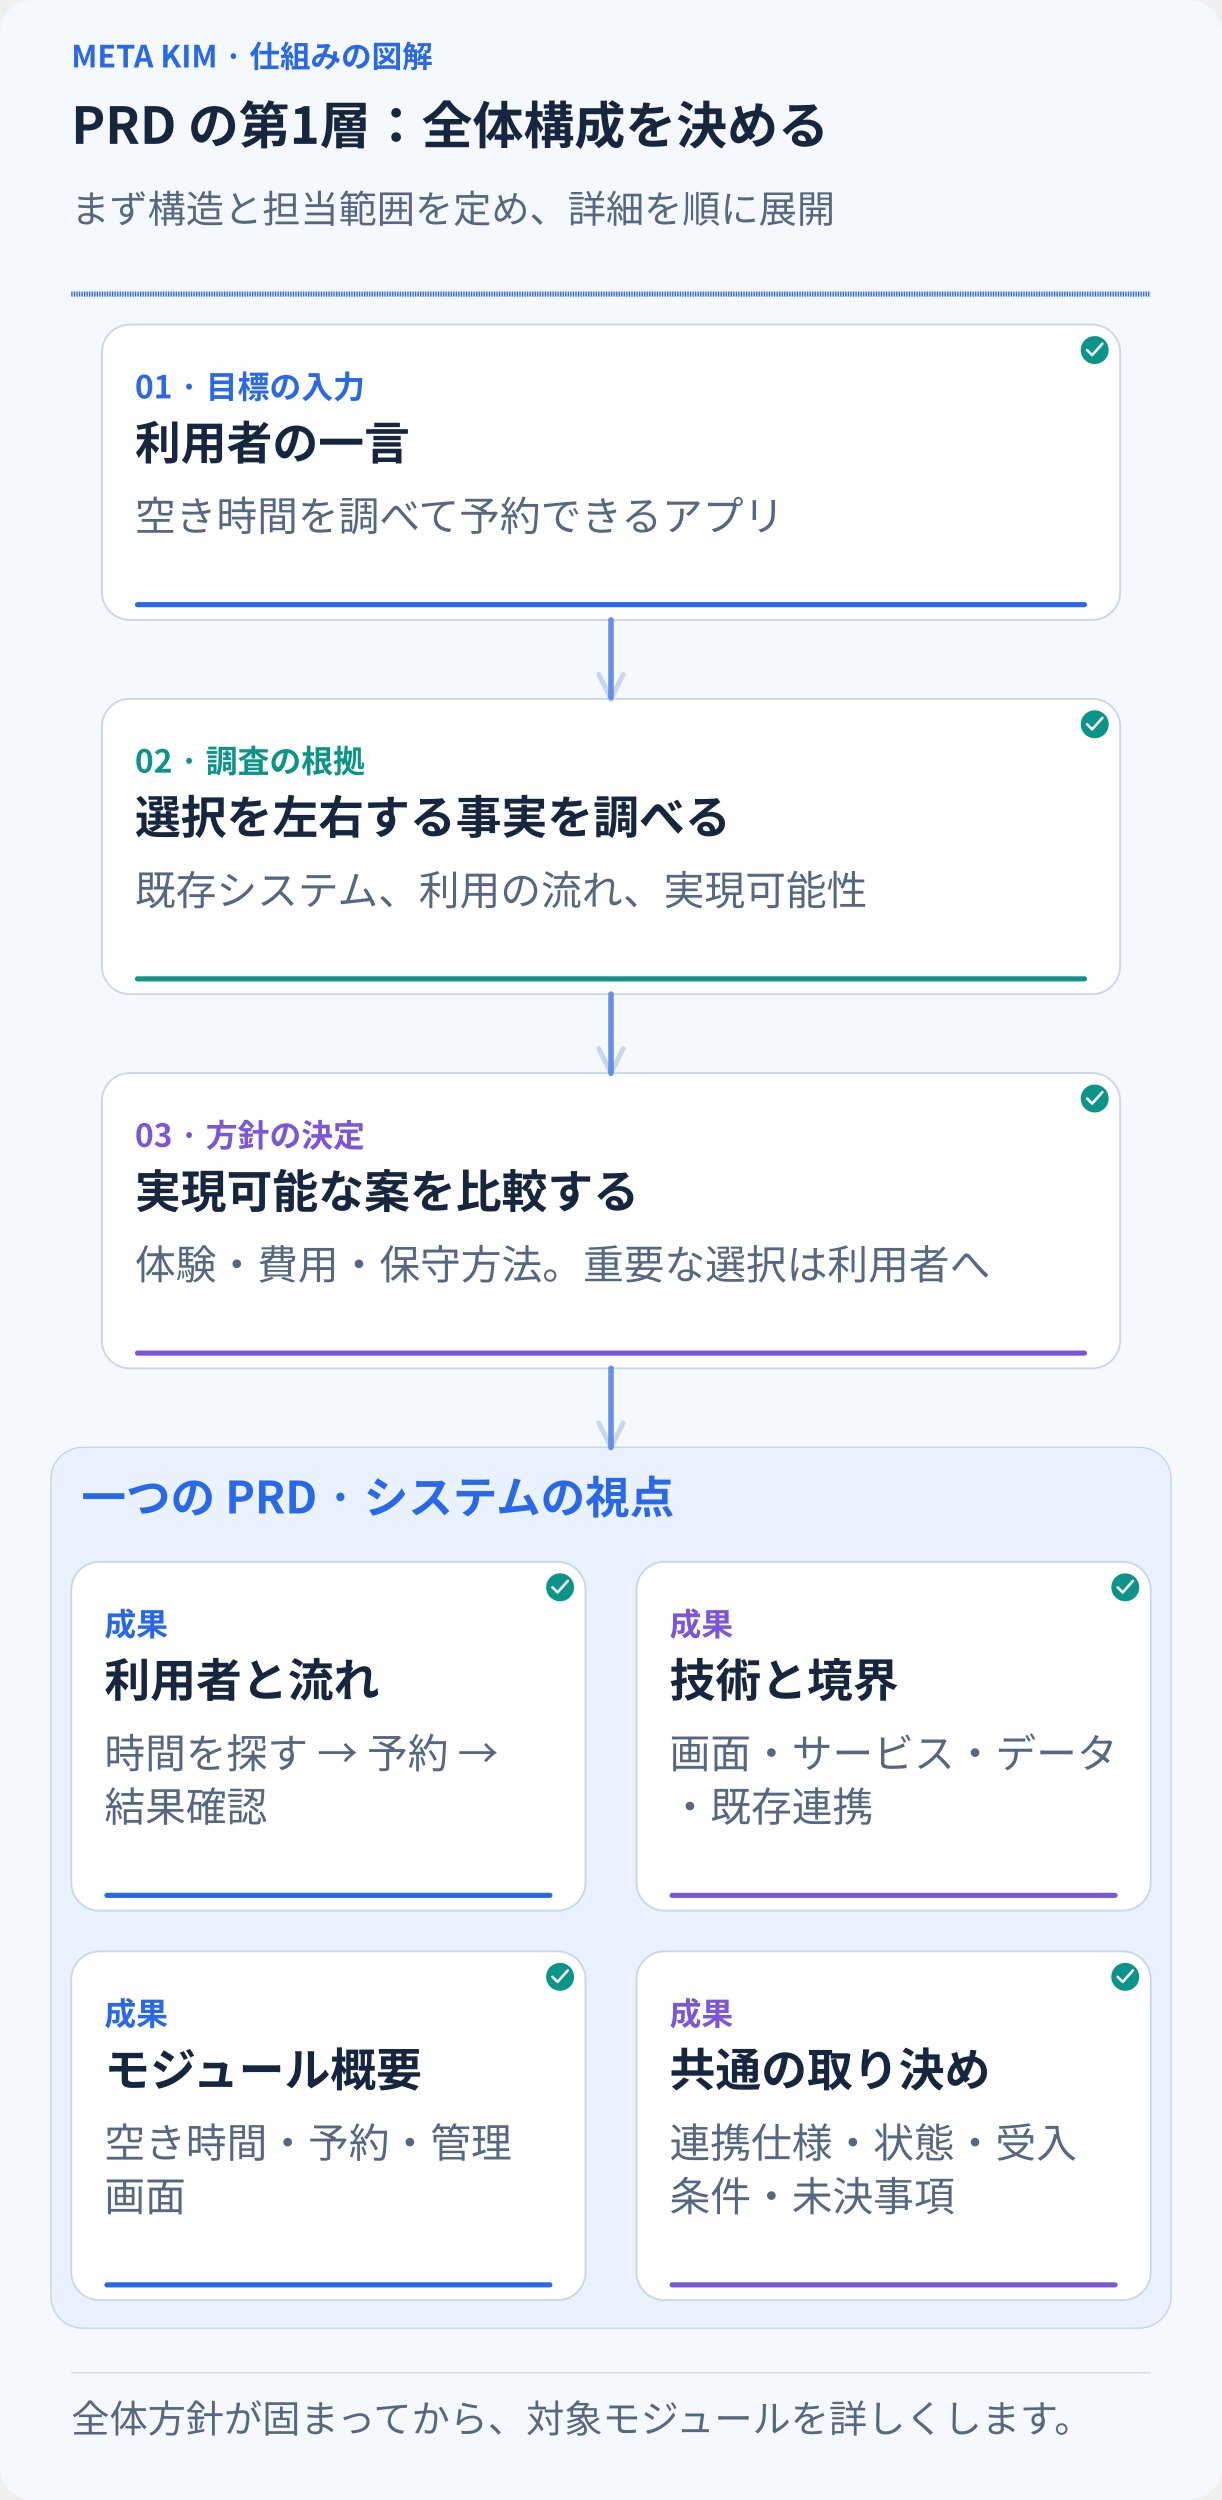
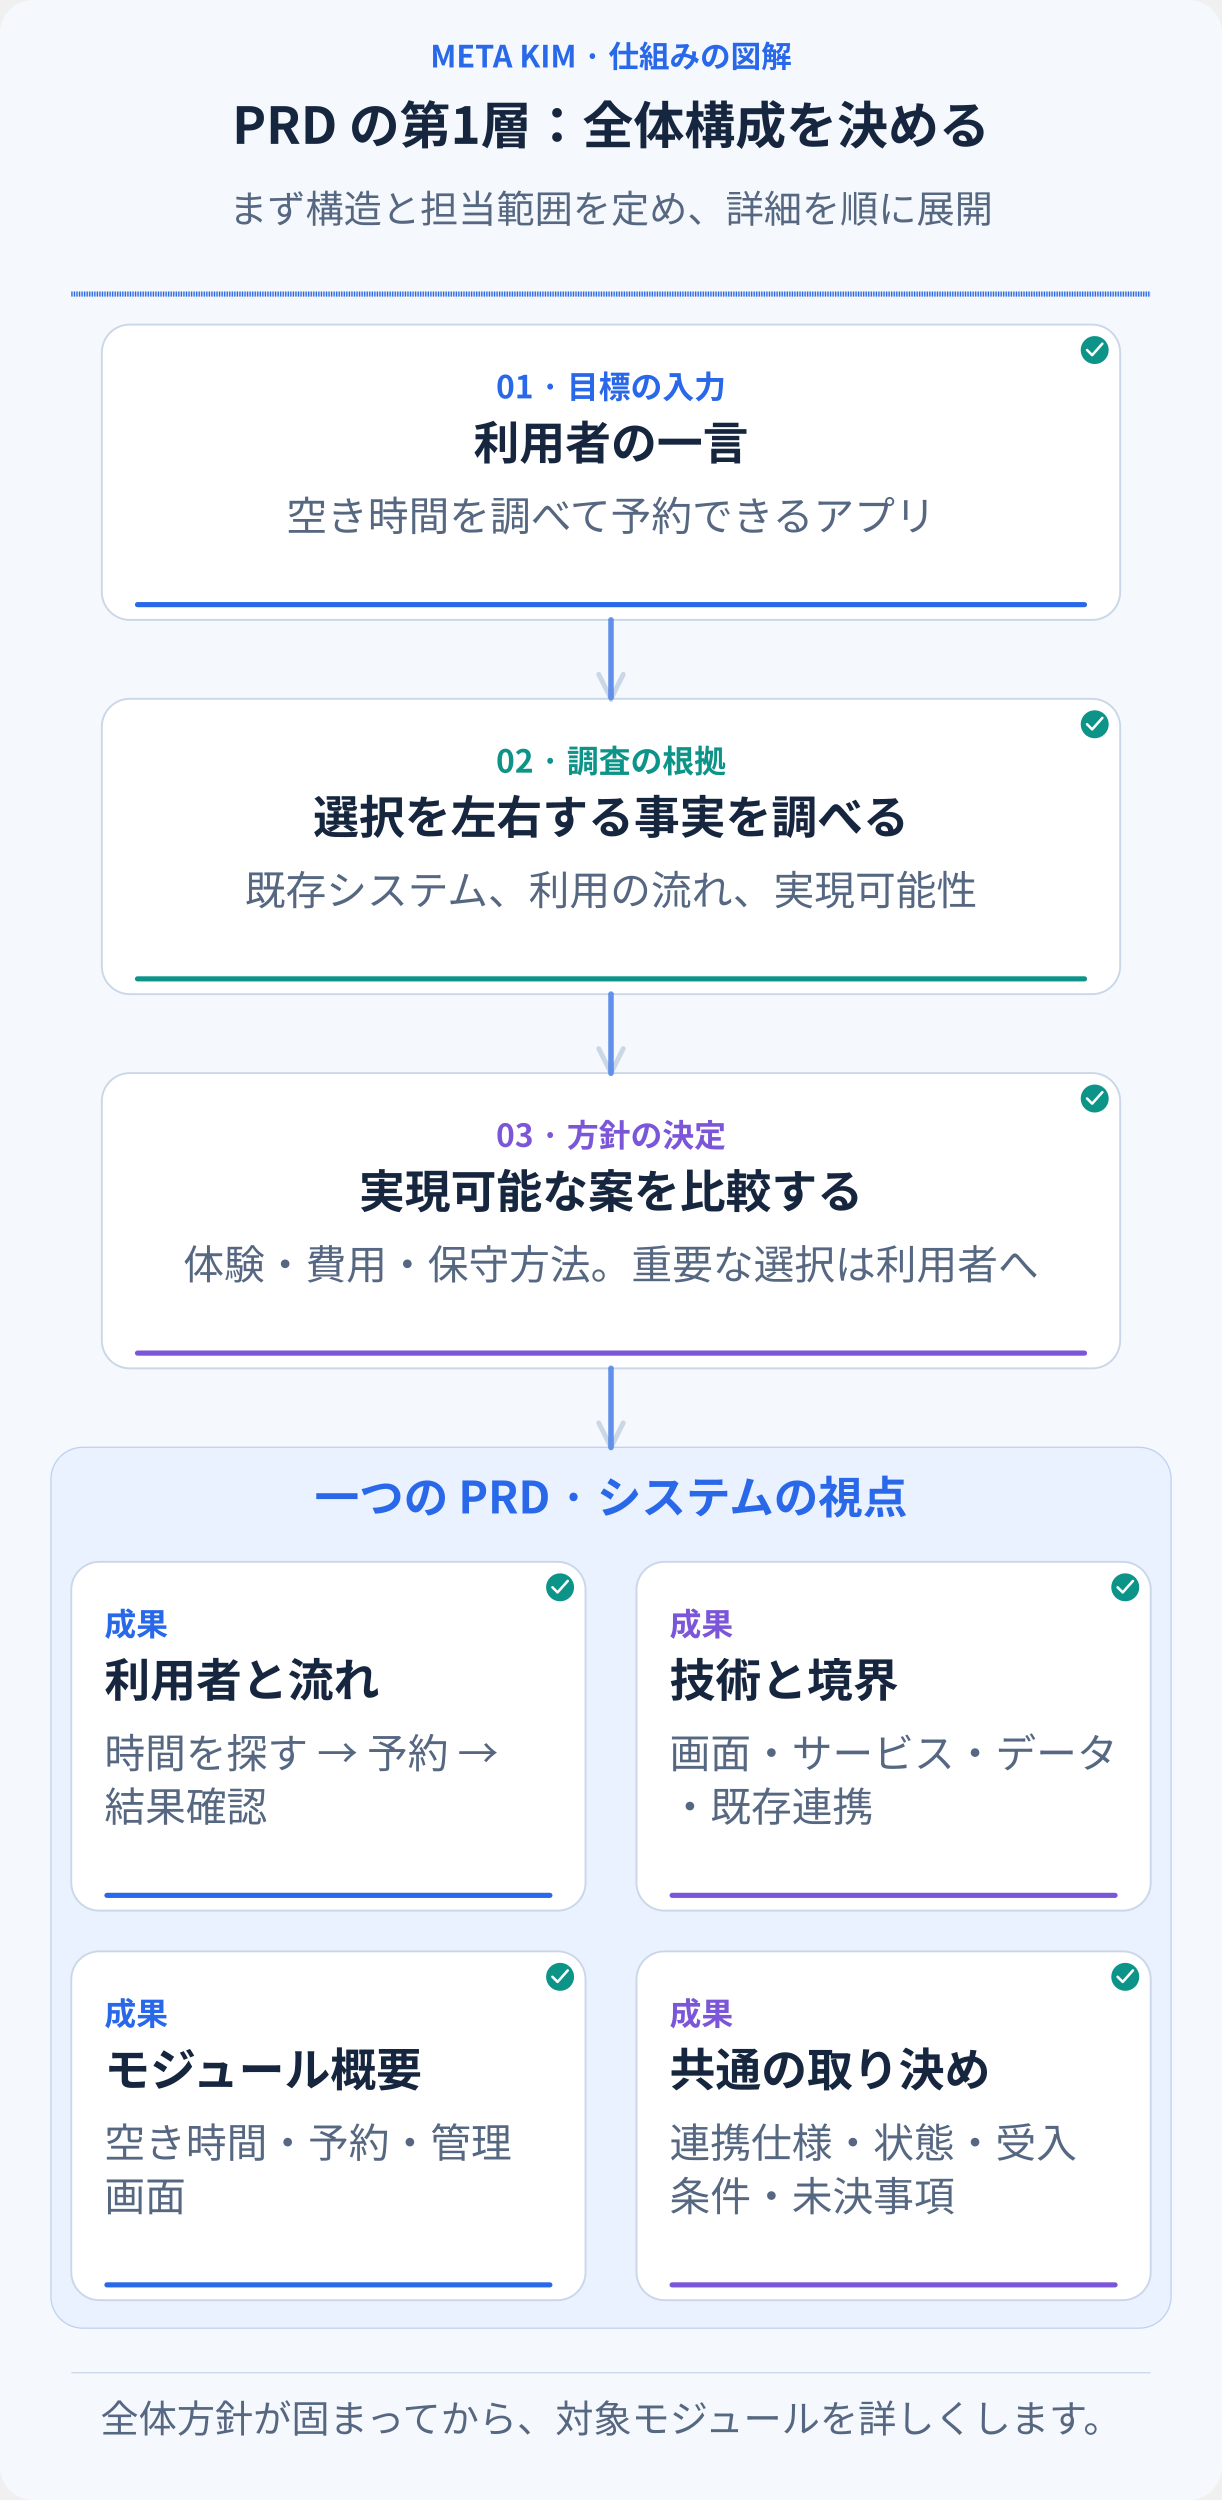
<svg xmlns="http://www.w3.org/2000/svg" width="960" height="1964" viewBox="0 0 960 1964" role="img" aria-labelledby="title description" lang="ja-JP" xml:lang="ja-JP">
  <defs>
    <marker id="arrow" viewBox="0 0 10 10" refX="9" refY="5" markerWidth="8" markerHeight="8" orient="auto-start-reverse">
      <path d="M1 1L9 5L1 9" fill="none" stroke="#cad7e8" stroke-width="1.6" stroke-linecap="round" />
    </marker>
    <marker id="back-arrow" viewBox="0 0 10 10" refX="9" refY="5" markerWidth="8" markerHeight="8" orient="auto">
      <path d="M1 1L9 5L1 9" fill="none" stroke="#7c56d8" stroke-width="1.6" stroke-linecap="round" />
    </marker>
  </defs>
  <style>text{font-family:"Noto Sans CJK JP","Yu Gothic",Arial,sans-serif}.clock{stroke-dasharray:1;stroke-dashoffset:0;animation:clock 28s linear infinite}@keyframes clock{from{stroke-dashoffset:1}to{stroke-dashoffset:0}}@keyframes m0{0%,2%{opacity:0}3.2%,13.8%{opacity:1}15%,100%{opacity:0}}.m0{opacity:0;animation:m0 28s ease-in-out infinite}
@keyframes m1{0%,15%{opacity:0}16.5%,100%{opacity:1}}.m1{opacity:1;animation:m1 28s ease-in-out infinite}
@keyframes m2{0%,2%{transform:scaleX(0)}15%,100%{transform:scaleX(1)}}.m2{transform:scaleX(1);transform-box:fill-box;transform-origin:left center;animation:m2 28s ease-in-out infinite}
@keyframes m3{0%,16%{opacity:0}17.2%,27.8%{opacity:1}29%,100%{opacity:0}}.m3{opacity:0;animation:m3 28s ease-in-out infinite}
@keyframes m4{0%,29%{opacity:0}30.5%,100%{opacity:1}}.m4{opacity:1;animation:m4 28s ease-in-out infinite}
@keyframes m5{0%,16%{transform:scaleX(0)}29%,100%{transform:scaleX(1)}}.m5{transform:scaleX(1);transform-box:fill-box;transform-origin:left center;animation:m5 28s ease-in-out infinite}
@keyframes m6{0%,23%{stroke-dashoffset:1;opacity:0}24%{opacity:1}29%,100%{stroke-dashoffset:0;opacity:.8}}.m6{stroke-dashoffset:0;opacity:.65;animation:m6 28s ease-in-out infinite}
@keyframes m7{0%,30%{opacity:0}31.2%,41.8%{opacity:1}43%,100%{opacity:0}}.m7{opacity:0;animation:m7 28s ease-in-out infinite}
@keyframes m8{0%,43%{opacity:0}44.5%,100%{opacity:1}}.m8{opacity:1;animation:m8 28s ease-in-out infinite}
@keyframes m9{0%,30%{transform:scaleX(0)}43%,100%{transform:scaleX(1)}}.m9{transform:scaleX(1);transform-box:fill-box;transform-origin:left center;animation:m9 28s ease-in-out infinite}
@keyframes m10{0%,37%{stroke-dashoffset:1;opacity:0}38%{opacity:1}43%,100%{stroke-dashoffset:0;opacity:.8}}.m10{stroke-dashoffset:0;opacity:.65;animation:m10 28s ease-in-out infinite}
@keyframes m11{0%,43%{stroke-dashoffset:1;opacity:0}44%{opacity:1}49%,100%{stroke-dashoffset:0;opacity:.8}}.m11{stroke-dashoffset:0;opacity:.65;animation:m11 28s ease-in-out infinite}
@keyframes m12{0%,49%{opacity:0}50.2%,63.8%{opacity:1}65%,100%{opacity:0}}.m12{opacity:0;animation:m12 28s ease-in-out infinite}
@keyframes m13{0%,65%{opacity:0}66.5%,100%{opacity:1}}.m13{opacity:1;animation:m13 28s ease-in-out infinite}
@keyframes m14{0%,49%{transform:scaleX(0)}65%,100%{transform:scaleX(1)}}.m14{transform:scaleX(1);transform-box:fill-box;transform-origin:left center;animation:m14 28s ease-in-out infinite}
@keyframes m15{0%,57%{opacity:0}58.2%,71.8%{opacity:1}73%,100%{opacity:0}}.m15{opacity:0;animation:m15 28s ease-in-out infinite}
@keyframes m16{0%,73%{opacity:0}74.5%,100%{opacity:1}}.m16{opacity:1;animation:m16 28s ease-in-out infinite}
@keyframes m17{0%,57%{transform:scaleX(0)}73%,100%{transform:scaleX(1)}}.m17{transform:scaleX(1);transform-box:fill-box;transform-origin:left center;animation:m17 28s ease-in-out infinite}
@keyframes m18{0%,65%{opacity:0}66.2%,79.8%{opacity:1}81%,100%{opacity:0}}.m18{opacity:0;animation:m18 28s ease-in-out infinite}
@keyframes m19{0%,81%{opacity:0}82.5%,100%{opacity:1}}.m19{opacity:1;animation:m19 28s ease-in-out infinite}
@keyframes m20{0%,65%{transform:scaleX(0)}81%,100%{transform:scaleX(1)}}.m20{transform:scaleX(1);transform-box:fill-box;transform-origin:left center;animation:m20 28s ease-in-out infinite}
@keyframes m21{0%,73%{opacity:0}74.2%,87.8%{opacity:1}89%,100%{opacity:0}}.m21{opacity:0;animation:m21 28s ease-in-out infinite}
@keyframes m22{0%,89%{opacity:0}90.5%,100%{opacity:1}}.m22{opacity:1;animation:m22 28s ease-in-out infinite}
@keyframes m23{0%,73%{transform:scaleX(0)}89%,100%{transform:scaleX(1)}}.m23{transform:scaleX(1);transform-box:fill-box;transform-origin:left center;animation:m23 28s ease-in-out infinite}@media(prefers-reduced-motion:reduce){*{animation:none!important}.focus,.clock{display:none}.completed{opacity:1}.progress{transform:scaleX(1)}.transfer{stroke-dashoffset:0;opacity:.45}}</style>
  <rect width="960" height="1964" rx="26" fill="#f5f8fc" />
-   <text x="56" y="53" font-size="24" font-weight="700" fill="#2968e8" text-anchor="start">
-     <tspan x="56" dy="0">META KIM · 仕組みの図解</tspan>
+   <text x="480" y="53" font-size="24" font-weight="700" fill="#2968e8" text-anchor="middle">
+     <tspan x="480" dy="0">META KIM · 仕組みの図解</tspan>
  </text>
-   <text x="56" y="113" font-size="40" font-weight="750" fill="#17263f" text-anchor="start">
-     <tspan x="56" dy="0">PRD の第1層：全体構成を決める</tspan>
+   <text x="480" y="113" font-size="40" font-weight="750" fill="#17263f" text-anchor="middle">
+     <tspan x="480" dy="0">PRD の第1層：全体構成を決める</tspan>
  </text>
-   <text x="56" y="175" font-size="30" font-weight="450" fill="#566782" text-anchor="start">
-     <tspan x="56" dy="0">まず構造と担当範囲を定め、詳細を順に展開</tspan>
+   <text x="480" y="175" font-size="30" font-weight="450" fill="#566782" text-anchor="middle">
+     <tspan x="480" dy="0">まず構造と担当範囲を定め、詳細を順に展開</tspan>
  </text>
  <path d="M56 231H904" stroke="#dce5f2" stroke-width="4" />
  <path class="clock" pathLength="1" d="M56 231H904" stroke="#2968e8" stroke-width="4" />
  <g class="node" data-label="利用者の一言" data-box="80,255,800,232">
    <rect x="80" y="255" width="800" height="232" rx="22" fill="#fff" stroke="#cad7e8" stroke-width="1.5" />
    <rect class="focus m0" x="80" y="255" width="800" height="232" rx="22" fill="#2968e8" fill-opacity=".055" stroke="#2968e8" stroke-width="3" />
-     <text x="106" y="313" font-size="25" font-weight="700" fill="#2968e8" text-anchor="start">
-       <tspan x="106" dy="0">01 · 目標の入力</tspan>
+     <text x="480" y="313" font-size="25" font-weight="700" fill="#2968e8" text-anchor="middle">
+       <tspan x="480" dy="0">01 · 目標の入力</tspan>
    </text>
-     <text x="106" y="361" font-size="36" font-weight="700" fill="#17263f" text-anchor="start">
-       <tspan x="106" dy="0">利用者の一言</tspan>
+     <text x="480" y="361" font-size="36" font-weight="700" fill="#17263f" text-anchor="middle">
+       <tspan x="480" dy="0">利用者の一言</tspan>
    </text>
-     <text x="106" y="417" font-size="32" font-weight="450" fill="#566782" text-anchor="start">
-       <tspan x="106" dy="0">空き時間を調べて予約できるアプリ</tspan>
+     <text x="480" y="417" font-size="32" font-weight="450" fill="#566782" text-anchor="middle">
+       <tspan x="480" dy="0">空き時間を調べて予約できるアプリ</tspan>
    </text>
    <rect x="106" y="473" width="748" height="4" rx="2" fill="#e2e9f3" />
    <rect class="progress m2" x="106" y="473" width="748" height="4" rx="2" fill="#2968e8" />
    <g class="completed m1">
      <circle cx="860" cy="275" r="11" fill="#0d9488" />
      <path d="M854 275l4 4 8-9" fill="none" stroke="#fff" stroke-width="2" stroke-linecap="round" stroke-linejoin="round" />
    </g>
  </g>
  <g class="node" data-label="選択を左右する事実を調べる" data-box="80,549,800,232">
    <rect x="80" y="549" width="800" height="232" rx="22" fill="#fff" stroke="#cad7e8" stroke-width="1.5" />
    <rect class="focus m3" x="80" y="549" width="800" height="232" rx="22" fill="#0d9488" fill-opacity=".055" stroke="#0d9488" stroke-width="3" />
-     <text x="106" y="607" font-size="25" font-weight="700" fill="#0d9488" text-anchor="start">
-       <tspan x="106" dy="0">02 · 調査の根拠</tspan>
+     <text x="480" y="607" font-size="25" font-weight="700" fill="#0d9488" text-anchor="middle">
+       <tspan x="480" dy="0">02 · 調査の根拠</tspan>
    </text>
-     <text x="106" y="655" font-size="36" font-weight="700" fill="#17263f" text-anchor="start">
-       <tspan x="106" dy="0">選択を左右する事実を調べる</tspan>
+     <text x="480" y="655" font-size="36" font-weight="700" fill="#17263f" text-anchor="middle">
+       <tspan x="480" dy="0">選択を左右する事実を調べる</tspan>
    </text>
-     <text x="106" y="711" font-size="32" font-weight="450" fill="#566782" text-anchor="start">
-       <tspan x="106" dy="0">既存システム、利用の流れ、実現可能性</tspan>
+     <text x="480" y="711" font-size="32" font-weight="450" fill="#566782" text-anchor="middle">
+       <tspan x="480" dy="0">既存システム、利用の流れ、実現可能性</tspan>
    </text>
    <rect x="106" y="767" width="748" height="4" rx="2" fill="#e2e9f3" />
    <rect class="progress m5" x="106" y="767" width="748" height="4" rx="2" fill="#0d9488" />
    <g class="completed m4">
      <circle cx="860" cy="569" r="11" fill="#0d9488" />
      <path d="M854 569l4 4 8-9" fill="none" stroke="#fff" stroke-width="2" stroke-linecap="round" stroke-linejoin="round" />
    </g>
  </g>
  <path d="M480 487V549" fill="none" stroke="#cad7e8" stroke-width="3" stroke-linecap="round" stroke-linejoin="round" marker-end="url(#arrow)" />
  <path class="transfer m6" pathLength="1" d="M480 487V549" fill="none" stroke="#2968e8" stroke-width="4.5" stroke-dasharray="1" stroke-linecap="round" stroke-linejoin="round" />
  <g class="node" data-label="実現可能な案を比較する" data-box="80,843,800,232">
    <rect x="80" y="843" width="800" height="232" rx="22" fill="#fff" stroke="#cad7e8" stroke-width="1.5" />
    <rect class="focus m7" x="80" y="843" width="800" height="232" rx="22" fill="#7c56d8" fill-opacity=".055" stroke="#7c56d8" stroke-width="3" />
-     <text x="106" y="901" font-size="25" font-weight="700" fill="#7c56d8" text-anchor="start">
-       <tspan x="106" dy="0">03 · 方針の決定</tspan>
+     <text x="480" y="901" font-size="25" font-weight="700" fill="#7c56d8" text-anchor="middle">
+       <tspan x="480" dy="0">03 · 方針の決定</tspan>
    </text>
-     <text x="106" y="949" font-size="36" font-weight="700" fill="#17263f" text-anchor="start">
-       <tspan x="106" dy="0">実現可能な案を比較する</tspan>
+     <text x="480" y="949" font-size="36" font-weight="700" fill="#17263f" text-anchor="middle">
+       <tspan x="480" dy="0">実現可能な案を比較する</tspan>
    </text>
-     <text x="106" y="1005" font-size="32" font-weight="450" fill="#566782" text-anchor="start">
-       <tspan x="106" dy="0">体験・費用・保守方法。重要な選択は利用者へ</tspan>
+     <text x="480" y="1005" font-size="32" font-weight="450" fill="#566782" text-anchor="middle">
+       <tspan x="480" dy="0">体験・費用・保守方法。重要な選択は利用者へ</tspan>
    </text>
    <rect x="106" y="1061" width="748" height="4" rx="2" fill="#e2e9f3" />
    <rect class="progress m9" x="106" y="1061" width="748" height="4" rx="2" fill="#7c56d8" />
    <g class="completed m8">
      <circle cx="860" cy="863" r="11" fill="#0d9488" />
      <path d="M854 863l4 4 8-9" fill="none" stroke="#fff" stroke-width="2" stroke-linecap="round" stroke-linejoin="round" />
    </g>
  </g>
  <path d="M480 781V843" fill="none" stroke="#cad7e8" stroke-width="3" stroke-linecap="round" stroke-linejoin="round" marker-end="url(#arrow)" />
  <path class="transfer m10" pathLength="1" d="M480 781V843" fill="none" stroke="#2968e8" stroke-width="4.5" stroke-dasharray="1" stroke-linecap="round" stroke-linejoin="round" />
  <rect x="40" y="1137" width="880" height="692" rx="25" fill="#eaf1ff" stroke="#bdd0f4" />
  <path d="M480 1075V1137" fill="none" stroke="#cad7e8" stroke-width="3" stroke-linecap="round" stroke-linejoin="round" marker-end="url(#arrow)" />
  <path class="transfer m11" pathLength="1" d="M480 1075V1137" fill="none" stroke="#2968e8" stroke-width="4.5" stroke-dasharray="1" stroke-linecap="round" stroke-linejoin="round" />
-   <text x="64" y="1189" font-size="35" font-weight="700" fill="#2968e8" text-anchor="start">
-     <tspan x="64" dy="0">一つの PRD · システムの視点</tspan>
+   <text x="480" y="1189" font-size="35" font-weight="700" fill="#2968e8" text-anchor="middle">
+     <tspan x="480" dy="0">一つの PRD · システムの視点</tspan>
  </text>
  <g class="node" data-label="利用者と流れ" data-box="56,1227,404,274">
    <rect x="56" y="1227" width="404" height="274" rx="22" fill="#fff" stroke="#cad7e8" stroke-width="1.5" />
    <rect class="focus m12" x="56" y="1227" width="404" height="274" rx="22" fill="#2968e8" fill-opacity=".055" stroke="#2968e8" stroke-width="3" />
    <text x="82" y="1285" font-size="25" font-weight="700" fill="#2968e8" text-anchor="start">
      <tspan x="82" dy="0">成果</tspan>
    </text>
    <text x="82" y="1333" font-size="36" font-weight="700" fill="#17263f" text-anchor="start">
      <tspan x="82" dy="0">利用者と流れ</tspan>
    </text>
    <text x="82" y="1389" font-size="32" font-weight="450" fill="#566782" text-anchor="start">
      <tspan x="82" dy="0">時間を探す → 予約 →</tspan>
      <tspan x="82" dy="42">結果確認</tspan>
    </text>
    <rect x="82" y="1487" width="352" height="4" rx="2" fill="#e2e9f3" />
    <rect class="progress m14" x="82" y="1487" width="352" height="4" rx="2" fill="#2968e8" />
    <g class="completed m13">
      <circle cx="440" cy="1247" r="11" fill="#0d9488" />
      <path d="M434 1247l4 4 8-9" fill="none" stroke="#fff" stroke-width="2" stroke-linecap="round" stroke-linejoin="round" />
    </g>
  </g>
  <g class="node" data-label="技術と境界" data-box="500,1227,404,274">
    <rect x="500" y="1227" width="404" height="274" rx="22" fill="#fff" stroke="#cad7e8" stroke-width="1.5" />
    <rect class="focus m15" x="500" y="1227" width="404" height="274" rx="22" fill="#7c56d8" fill-opacity=".055" stroke="#7c56d8" stroke-width="3" />
    <text x="526" y="1285" font-size="25" font-weight="700" fill="#7c56d8" text-anchor="start">
      <tspan x="526" dy="0">成果</tspan>
    </text>
    <text x="526" y="1333" font-size="36" font-weight="700" fill="#17263f" text-anchor="start">
      <tspan x="526" dy="0">技術と境界</tspan>
    </text>
    <text x="526" y="1389" font-size="32" font-weight="450" fill="#566782" text-anchor="start">
      <tspan x="526" dy="0">画面・サービス・データ</tspan>
      <tspan x="526" dy="42">・既存連携</tspan>
    </text>
    <rect x="526" y="1487" width="352" height="4" rx="2" fill="#e2e9f3" />
    <rect class="progress m17" x="526" y="1487" width="352" height="4" rx="2" fill="#7c56d8" />
    <g class="completed m16">
      <circle cx="884" cy="1247" r="11" fill="#0d9488" />
      <path d="M878 1247l4 4 8-9" fill="none" stroke="#fff" stroke-width="2" stroke-linecap="round" stroke-linejoin="round" />
    </g>
  </g>
  <g class="node" data-label="モジュール概要" data-box="56,1533,404,274">
    <rect x="56" y="1533" width="404" height="274" rx="22" fill="#fff" stroke="#cad7e8" stroke-width="1.5" />
    <rect class="focus m18" x="56" y="1533" width="404" height="274" rx="22" fill="#2968e8" fill-opacity=".055" stroke="#2968e8" stroke-width="3" />
    <text x="82" y="1591" font-size="25" font-weight="700" fill="#2968e8" text-anchor="start">
      <tspan x="82" dy="0">成果</tspan>
    </text>
    <text x="82" y="1639" font-size="36" font-weight="700" fill="#17263f" text-anchor="start">
      <tspan x="82" dy="0">モジュール概要</tspan>
    </text>
    <text x="82" y="1695" font-size="32" font-weight="450" fill="#566782" text-anchor="start">
      <tspan x="82" dy="0">空き時間・予約・管理</tspan>
      <tspan x="82" dy="42">画面</tspan>
    </text>
    <rect x="82" y="1793" width="352" height="4" rx="2" fill="#e2e9f3" />
    <rect class="progress m20" x="82" y="1793" width="352" height="4" rx="2" fill="#2968e8" />
    <g class="completed m19">
      <circle cx="440" cy="1553" r="11" fill="#0d9488" />
      <path d="M434 1553l4 4 8-9" fill="none" stroke="#fff" stroke-width="2" stroke-linecap="round" stroke-linejoin="round" />
    </g>
  </g>
  <g class="node" data-label="共通の取り決め" data-box="500,1533,404,274">
    <rect x="500" y="1533" width="404" height="274" rx="22" fill="#fff" stroke="#cad7e8" stroke-width="1.5" />
    <rect class="focus m21" x="500" y="1533" width="404" height="274" rx="22" fill="#7c56d8" fill-opacity=".055" stroke="#7c56d8" stroke-width="3" />
    <text x="526" y="1591" font-size="25" font-weight="700" fill="#7c56d8" text-anchor="start">
      <tspan x="526" dy="0">成果</tspan>
    </text>
    <text x="526" y="1639" font-size="36" font-weight="700" fill="#17263f" text-anchor="start">
      <tspan x="526" dy="0">共通の取り決め</tspan>
    </text>
    <text x="526" y="1695" font-size="32" font-weight="450" fill="#566782" text-anchor="start">
      <tspan x="526" dy="0">連携仕様・状態・受入</tspan>
      <tspan x="526" dy="42">条件・未決事項</tspan>
    </text>
    <rect x="526" y="1793" width="352" height="4" rx="2" fill="#e2e9f3" />
    <rect class="progress m23" x="526" y="1793" width="352" height="4" rx="2" fill="#7c56d8" />
    <g class="completed m22">
      <circle cx="884" cy="1553" r="11" fill="#0d9488" />
      <path d="M878 1553l4 4 8-9" fill="none" stroke="#fff" stroke-width="2" stroke-linecap="round" stroke-linejoin="round" />
    </g>
  </g>
  <path d="M56 1864H904" stroke="#cad7e8" />
-   <text x="56" y="1911" font-size="30" font-weight="450" fill="#566782" text-anchor="start">
-     <tspan x="56" dy="0">全体方針が固まってから、対象モジュールを詳しくします。</tspan>
+   <text x="480" y="1911" font-size="30" font-weight="450" fill="#566782" text-anchor="middle">
+     <tspan x="480" dy="0">全体方針が固まってから、対象モジュールを詳しくします。</tspan>
  </text>
</svg>
